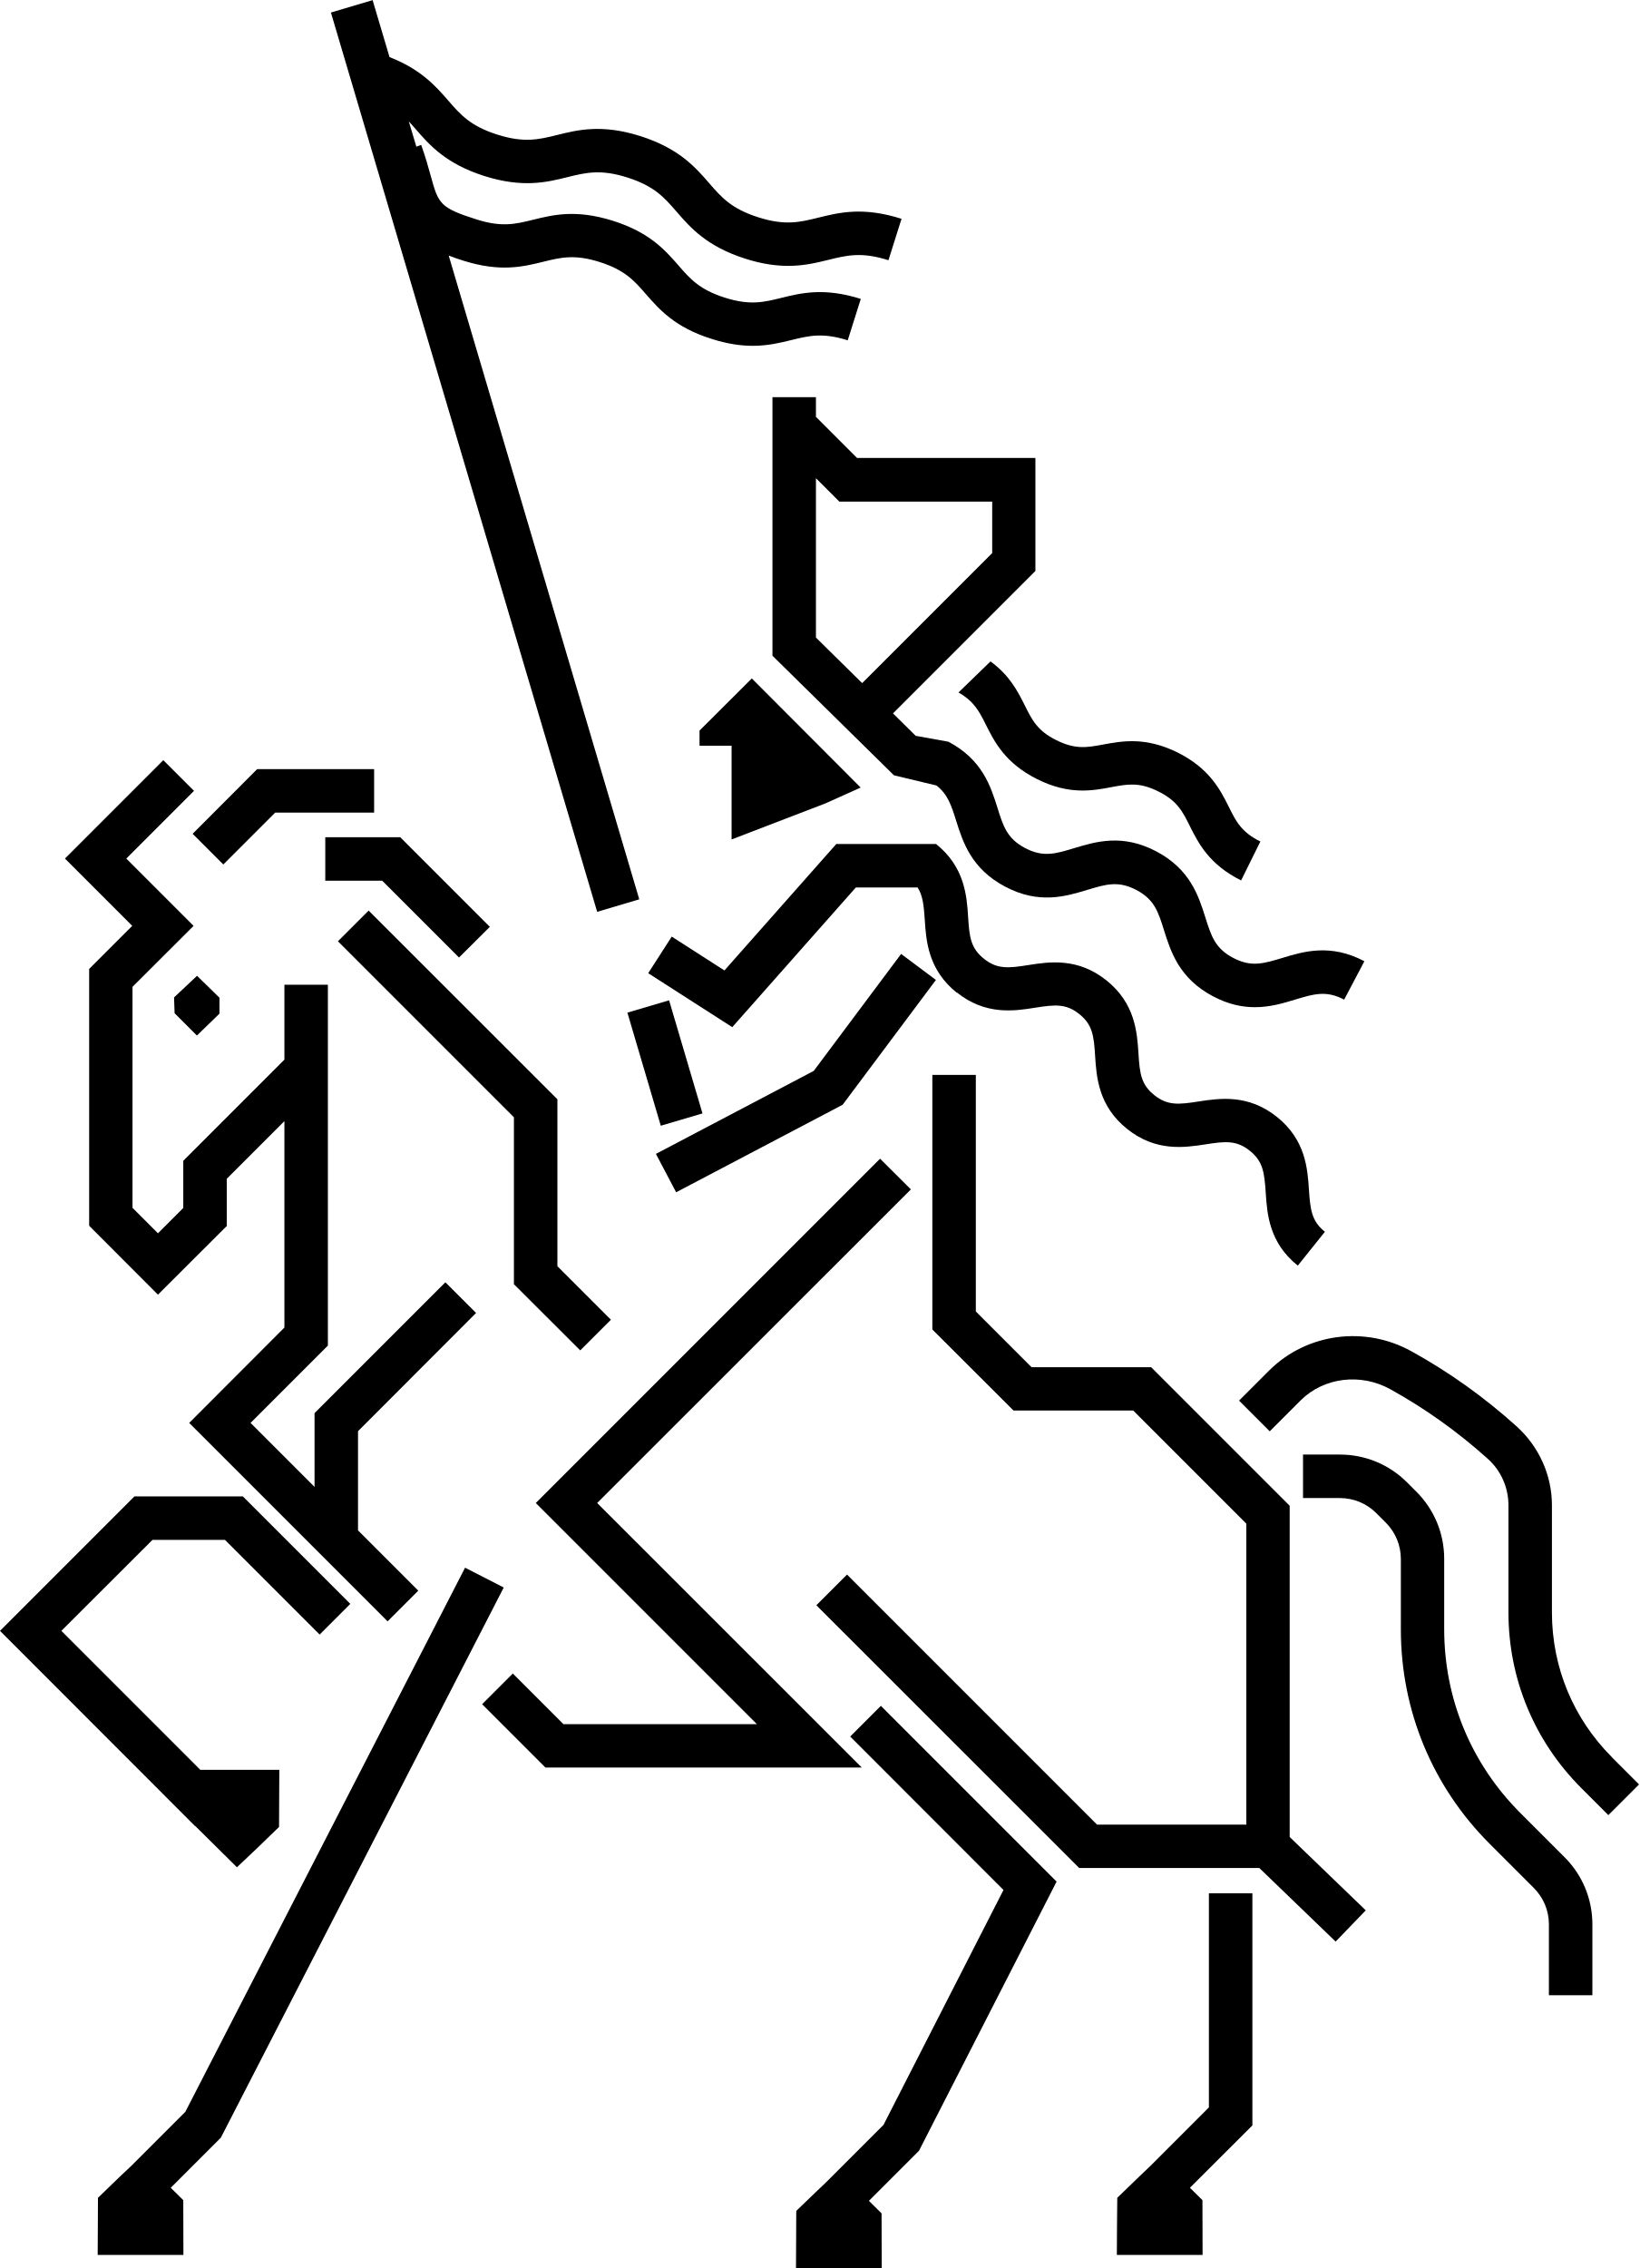
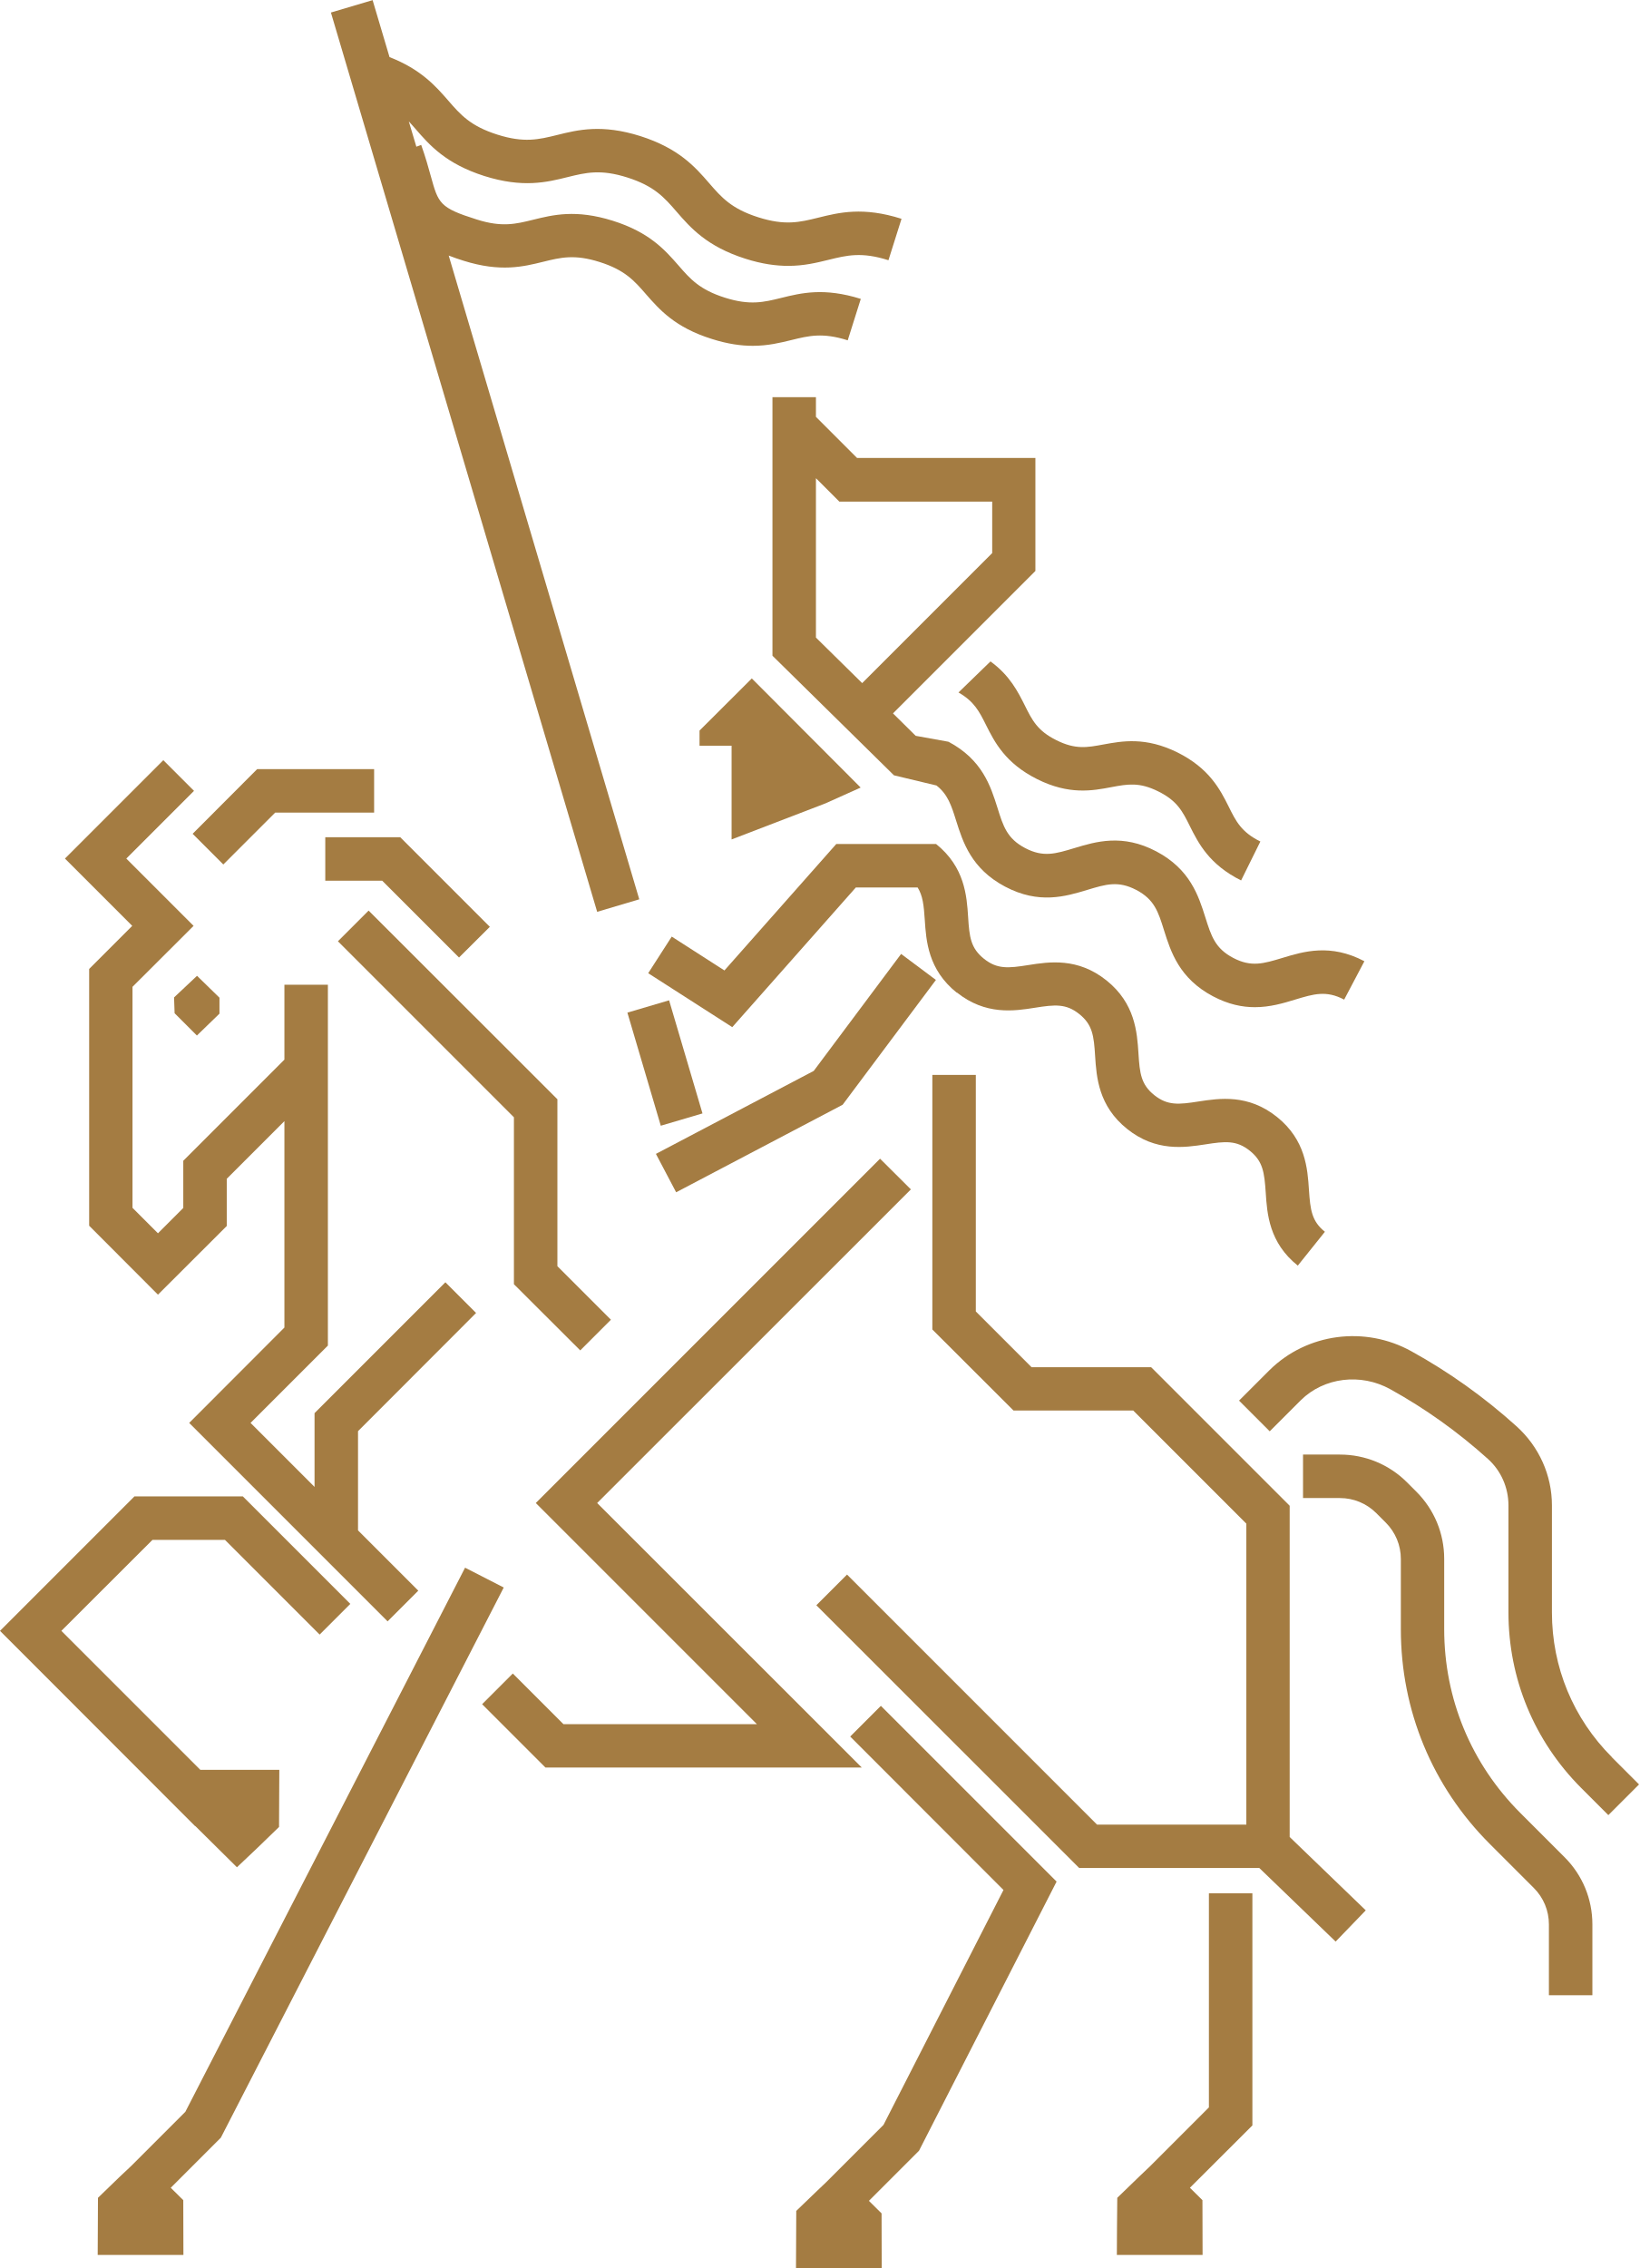
<svg xmlns="http://www.w3.org/2000/svg" id="Layer_2" data-name="Layer 2" viewBox="0 0 119.13 164.81">
  <defs>
    <style>
      .cls-1 {
-         fill: currentColor;
+         fill: #a47c42;
      }
    </style>
  </defs>
  <g id="Layer_1-2" data-name="Layer 1">
    <g>
      <polygon class="cls-1" points="12.69 73.63 14.31 75.25 15.95 73.66 15.95 72.5 14.32 70.91 12.65 72.48 12.69 73.63" />
      <polygon class="cls-1" points="6.48 70.41 6.48 89.07 11.48 94.08 16.48 89.09 16.48 85.66 20.67 81.47 20.67 96.47 13.75 103.4 28.17 117.82 30.4 115.59 26.02 111.21 26.02 104 34.6 95.41 32.37 93.18 22.86 102.69 22.86 108.05 18.21 103.4 23.83 97.78 23.83 78.31 23.83 72.6 23.83 71.56 20.67 71.56 20.67 72.6 20.67 77 13.32 84.35 13.32 87.78 11.48 89.62 9.63 87.77 9.63 71.71 14.07 67.28 9.18 62.39 14.1 57.47 11.87 55.24 4.72 62.39 9.61 67.28 6.48 70.41" />
      <polygon class="cls-1" points="36.61 115.36 33.8 113.92 13.47 153.46 9.53 157.4 8.69 158.19 7.12 159.71 7.11 161.89 7.1 163.86 13.33 163.86 13.32 159.88 12.41 158.98 16.05 155.34 36.61 115.36" />
      <polygon class="cls-1" points="61.79 126.19 72.93 137.34 64.21 154.41 60.04 158.58 60.04 158.58 59.44 159.15 57.87 160.66 57.86 162.84 57.85 164.81 64.08 164.81 64.07 160.84 63.15 159.93 66.79 156.29 76.79 136.73 64.02 123.96 61.79 126.19" />
      <polygon class="cls-1" points="14.19 132.69 17.22 135.69 18.71 134.28 20.28 132.76 20.29 130.58 20.3 128.61 14.56 128.61 4.46 118.51 11.08 111.9 16.35 111.9 23.23 118.78 25.46 116.55 17.65 108.74 9.77 108.74 0 118.51 14.18 132.7 14.19 132.69" />
      <polygon class="cls-1" points="42.17 98.13 44.4 95.9 40.51 92.01 40.51 79.88 26.79 66.17 24.56 68.4 37.35 81.19 37.35 93.32 42.17 98.13" />
      <polygon class="cls-1" points="33.36 69.58 35.6 67.35 29.09 60.84 23.64 60.84 23.64 64 27.78 64 33.36 69.58" />
      <polygon class="cls-1" points="16.23 62.82 20 59.05 27.19 59.05 27.19 55.89 18.69 55.89 14 60.59 16.23 62.82" />
      <polygon class="cls-1" points="43.4 109.22 66.2 86.43 63.96 84.2 38.94 109.22 55.01 125.29 40.95 125.29 37.27 121.61 35.04 123.84 39.64 128.44 62.63 128.44 43.4 109.22" />
      <polygon class="cls-1" points="87.86 153.14 83.59 157.41 82.77 158.19 81.2 159.71 81.18 161.89 81.17 163.86 87.4 163.86 87.39 159.88 86.48 158.98 91.02 154.45 91.02 137.58 87.86 137.58 87.86 153.14" />
      <polygon class="cls-1" points="61.24 80.28 68.02 71.21 65.49 69.32 59.14 77.82 47.67 83.85 49.14 86.64 61.24 80.28" />
      <path class="cls-1" d="M46.46,65.35l-13.85-46.78c.34.13.69.26,1.09.38,2.68.84,4.33.43,5.79.07,1.26-.31,2.26-.56,4.09.02,1.83.58,2.51,1.35,3.36,2.33.99,1.13,2.11,2.42,4.79,3.26,1.16.37,2.13.5,2.98.5,1.1,0,1.99-.22,2.81-.42,1.26-.31,2.26-.56,4.09.02l.95-3.01c-2.68-.84-4.33-.43-5.79-.07-1.26.31-2.26.56-4.09-.02-1.83-.58-2.51-1.35-3.36-2.33-.99-1.13-2.11-2.42-4.79-3.26-2.68-.84-4.33-.43-5.79-.07-1.26.31-2.26.56-4.09-.02-2.7-.85-2.79-1.16-3.34-3.15-.17-.61-.38-1.38-.7-2.27l-.35.13-.55-1.84c.16.18.33.36.49.55,1.03,1.19,2.21,2.53,5,3.42,2.79.88,4.53.46,6.05.08,1.34-.33,2.4-.59,4.35.03,1.95.62,2.67,1.44,3.57,2.48,1.03,1.19,2.21,2.53,5,3.42,1.22.39,2.24.52,3.12.52,1.15,0,2.07-.23,2.93-.44,1.34-.33,2.4-.59,4.35.03l.95-3.01c-2.8-.89-4.53-.46-6.06-.08-1.34.33-2.4.59-4.35-.03s-2.67-1.44-3.57-2.48c-1.03-1.19-2.21-2.53-5-3.42-2.79-.88-4.53-.46-6.05-.08-1.34.33-2.4.59-4.35-.03-1.95-.62-2.67-1.44-3.57-2.48-.93-1.07-2-2.27-4.26-3.15l-1.23-4.14-3.03.9,19.35,65.35,3.03-.9Z" />
      <rect class="cls-1" x="46.75" y="72.96" width="3.16" height="8.57" transform="translate(-19.9 16.85) rotate(-16.45)" />
      <polygon class="cls-1" points="59.99 58.38 62.55 57.23 54.64 49.3 50.84 53.09 50.84 54.19 53.17 54.19 53.17 61 59.99 58.38" />
      <path class="cls-1" d="M59.3,30.28v-1.42h-3.16v18.79l8.83,8.69,3.09.74c.82.64,1.08,1.44,1.43,2.56.49,1.55,1.1,3.49,3.56,4.79,2.46,1.3,4.4.71,5.96.24,1.36-.41,2.25-.69,3.57,0,1.32.69,1.6,1.59,2.02,2.94.49,1.55,1.1,3.49,3.56,4.79,1.12.59,2.12.79,3.04.79,1.1,0,2.07-.29,2.92-.55,1.36-.41,2.26-.69,3.57,0l1.47-2.79c-2.47-1.3-4.41-.71-5.96-.24-1.36.41-2.26.69-3.57,0-1.32-.69-1.6-1.59-2.03-2.95-.49-1.55-1.1-3.49-3.56-4.79-2.46-1.3-4.4-.71-5.96-.24-1.36.41-2.25.69-3.57,0-1.32-.69-1.6-1.59-2.02-2.94-.49-1.55-1.1-3.49-3.56-4.79h0s0,0,0,0l-2.38-.43-1.65-1.63,10.35-10.35v-8.21h-12.96l-3.01-3.01ZM72.11,40.19l-9.45,9.45-3.36-3.31v-11.58l1.7,1.7h11.11v3.75Z" />
      <polygon class="cls-1" points="93.73 109.42 83.66 99.35 74.97 99.35 70.92 95.3 70.92 78.11 67.76 78.11 67.76 96.61 73.66 102.5 82.36 102.5 90.58 110.72 90.58 132.59 79.73 132.59 61.56 114.42 59.33 116.65 78.43 135.74 91.52 135.74 97.07 141.09 99.26 138.82 93.73 133.49 93.73 109.42" />
      <path class="cls-1" d="M110.49,131.74c-3.57-3.57-5.53-8.3-5.53-13.35v-5.11c0-1.84-.72-3.58-2.02-4.88l-.68-.68c-1.3-1.3-3.04-2.02-4.88-2.02h-2.68v3.16h2.68c1,0,1.94.39,2.65,1.1l.68.68c.71.71,1.1,1.65,1.1,2.65v5.11c0,5.89,2.29,11.42,6.45,15.58l3.21,3.21c.71.71,1.1,1.65,1.1,2.65v5.15h3.16v-5.15c0-1.84-.72-3.58-2.02-4.88l-3.21-3.21Z" />
      <path class="cls-1" d="M71.98,48.07l-2.32,2.25c1.14.65,1.51,1.38,2,2.36.62,1.24,1.4,2.78,3.72,3.94s4.02.84,5.39.58c1.18-.22,2.03-.38,3.41.31,1.38.68,1.77,1.46,2.3,2.53.62,1.24,1.4,2.78,3.72,3.94l1.4-2.83c-1.38-.68-1.77-1.46-2.3-2.53-.62-1.24-1.4-2.78-3.72-3.94-2.33-1.15-4.02-.83-5.39-.58-1.18.22-2.03.38-3.41-.31-1.38-.68-1.77-1.46-2.3-2.53-.5-.99-1.09-2.18-2.5-3.2Z" />
      <path class="cls-1" d="M69.54,72.12c2.09,1.67,4.17,1.35,5.68,1.11,1.45-.23,2.26-.31,3.22.46.96.77,1.06,1.57,1.15,3.05.1,1.53.24,3.63,2.33,5.3,2.09,1.67,4.17,1.35,5.68,1.12,1.46-.23,2.26-.31,3.23.46.96.77,1.06,1.57,1.16,3.05.1,1.53.24,3.63,2.33,5.3l1.97-2.46c-.96-.77-1.06-1.58-1.16-3.05-.1-1.53-.24-3.63-2.33-5.3-2.09-1.67-4.17-1.35-5.68-1.12-1.46.23-2.26.31-3.23-.46-.96-.77-1.06-1.57-1.15-3.04-.1-1.53-.24-3.63-2.33-5.3-2.09-1.67-4.17-1.35-5.68-1.11-1.45.23-2.26.31-3.22-.46-.96-.77-1.06-1.57-1.15-3.04-.1-1.53-.24-3.62-2.33-5.3h0s-7.25,0-7.25,0l-8.13,9.19-3.83-2.46-1.71,2.66,6.11,3.92,8.98-10.15h4.49c.38.6.45,1.31.52,2.35.1,1.53.24,3.63,2.33,5.3Z" />
      <path class="cls-1" d="M117.15,127.69c-2.81-2.81-4.36-6.54-4.36-10.52v-7.78c0-2.18-.93-4.27-2.59-5.76-2.33-2.1-4.89-3.93-7.63-5.44-3.36-1.86-7.57-1.32-10.3,1.37l-2.22,2.22,2.23,2.23,2.26-2.26c1.68-1.66,4.35-1.99,6.5-.8,2.53,1.4,4.9,3.09,7.09,5.06.96.86,1.5,2.09,1.5,3.38v7.78c0,4.82,1.88,9.34,5.28,12.75l1.98,1.98,2.23-2.23-1.98-1.98Z" />
    </g>
  </g>
</svg>
